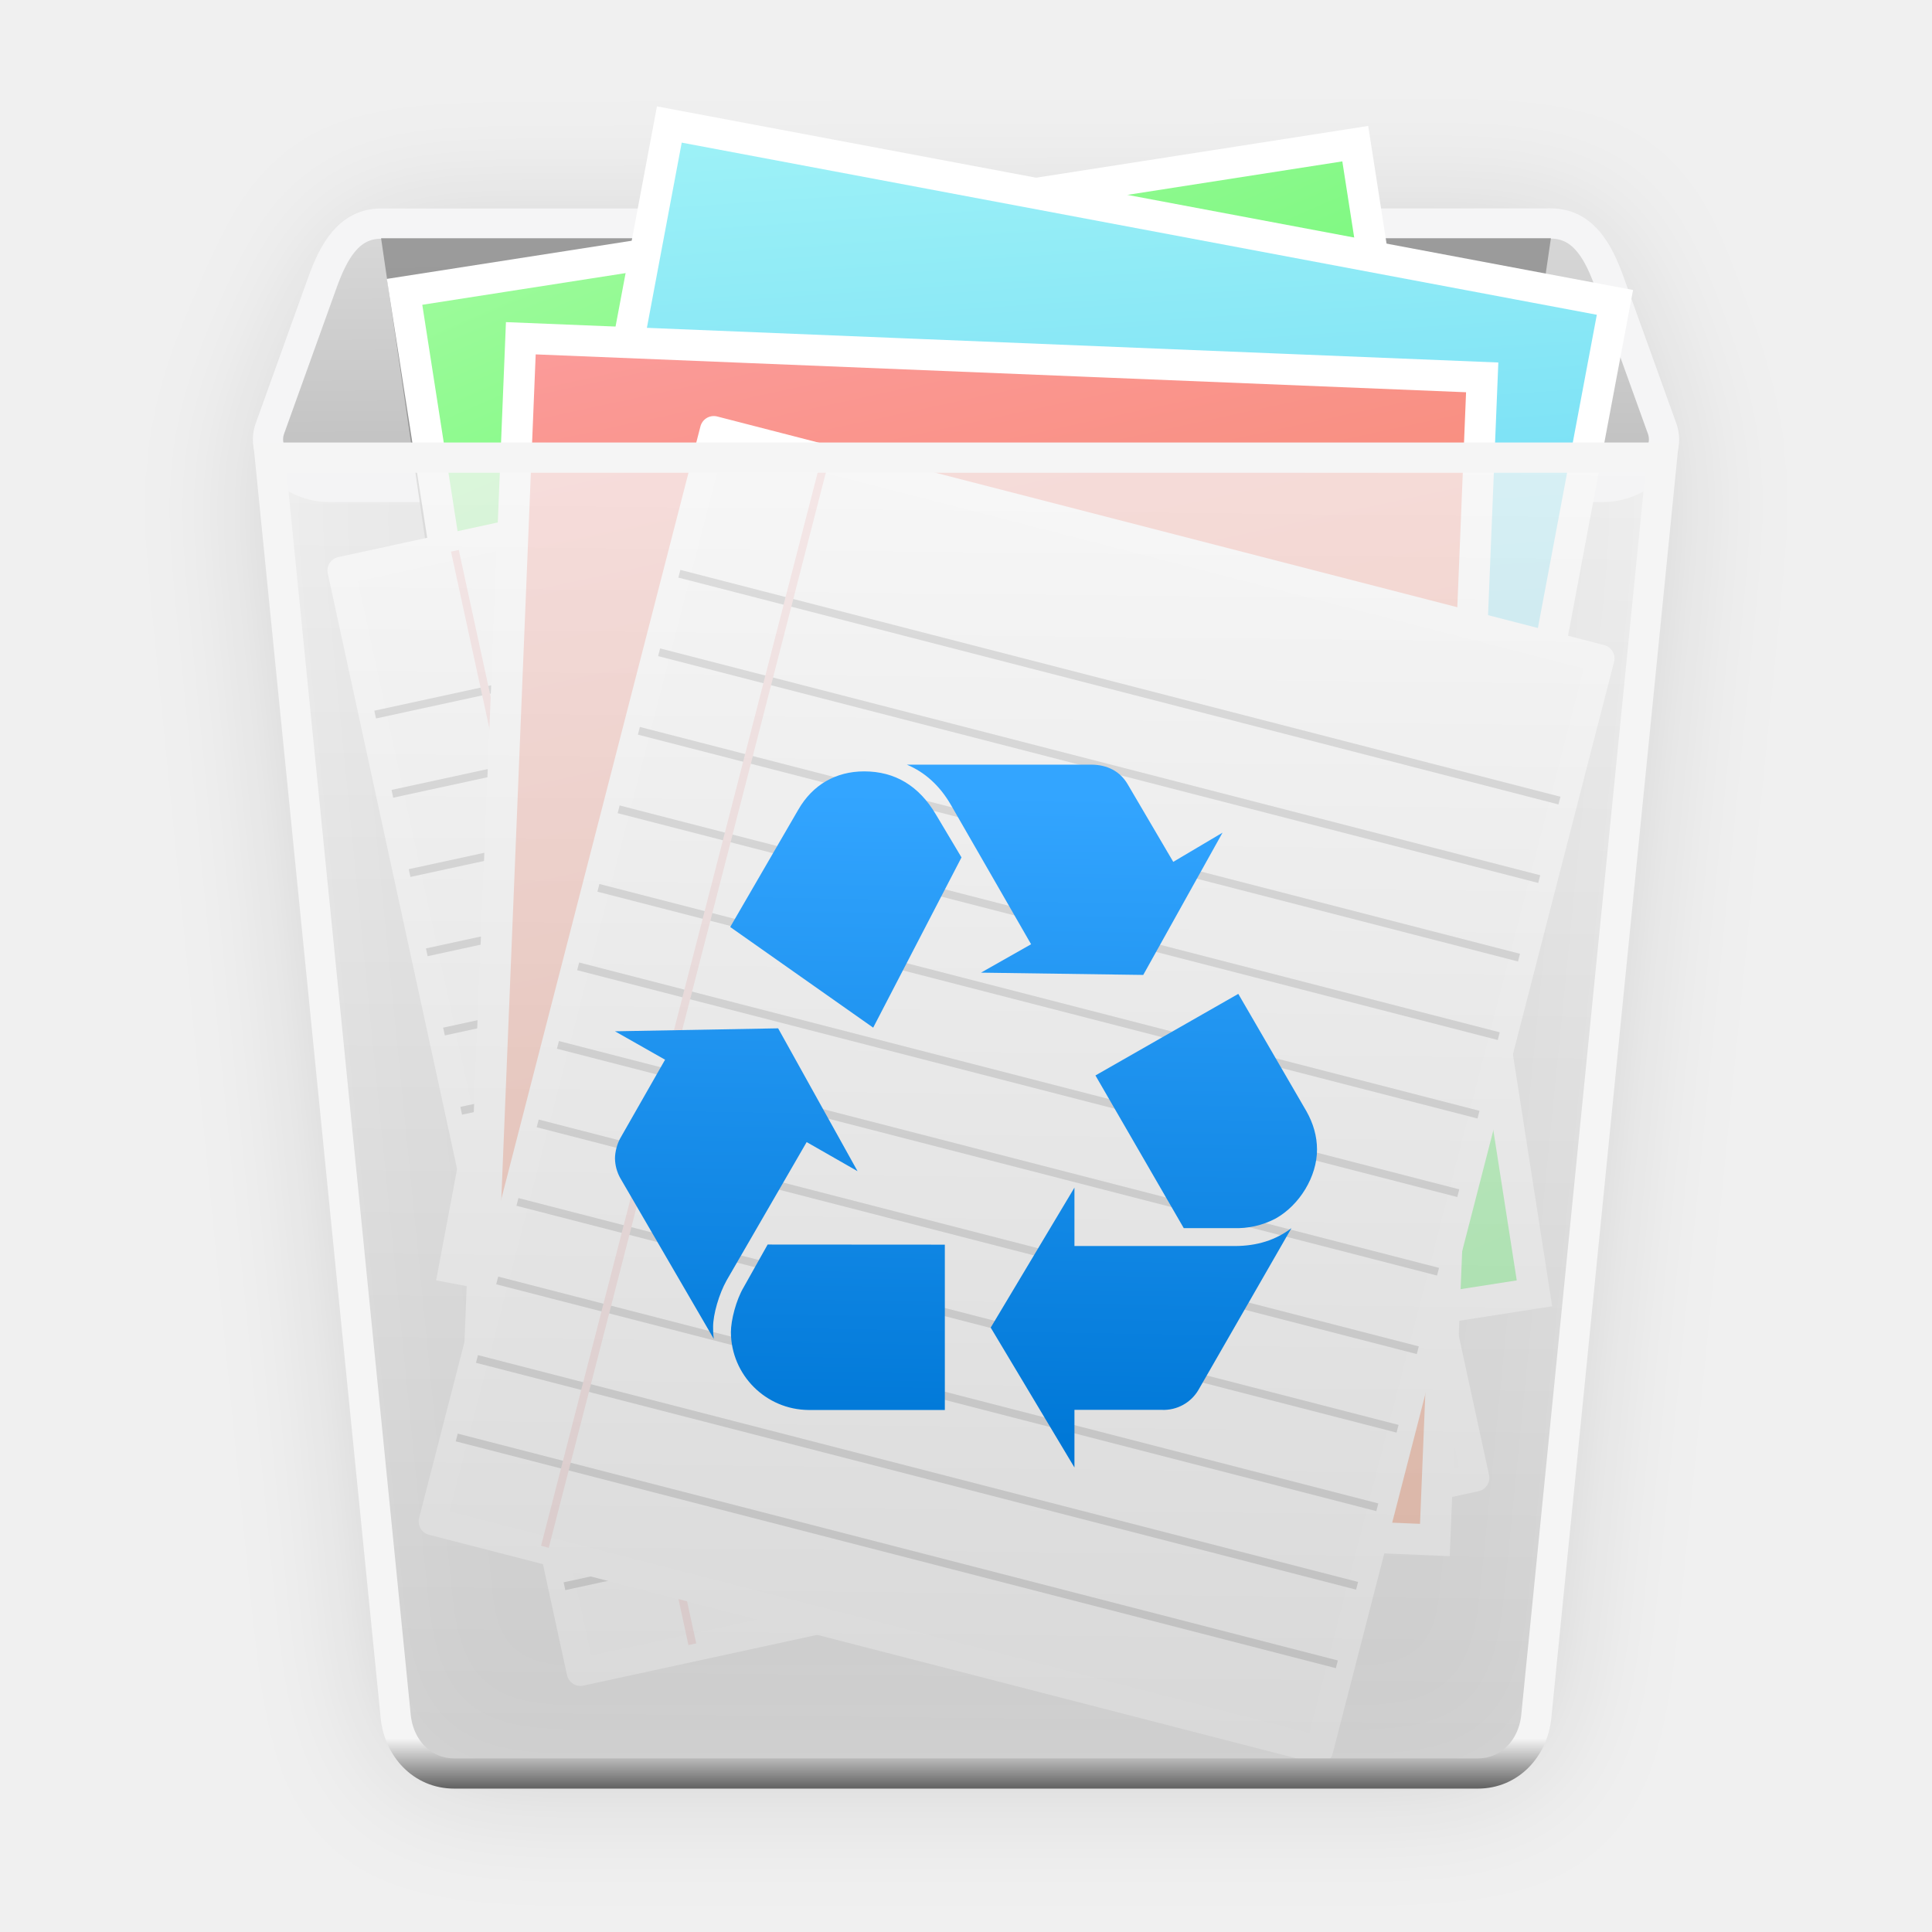
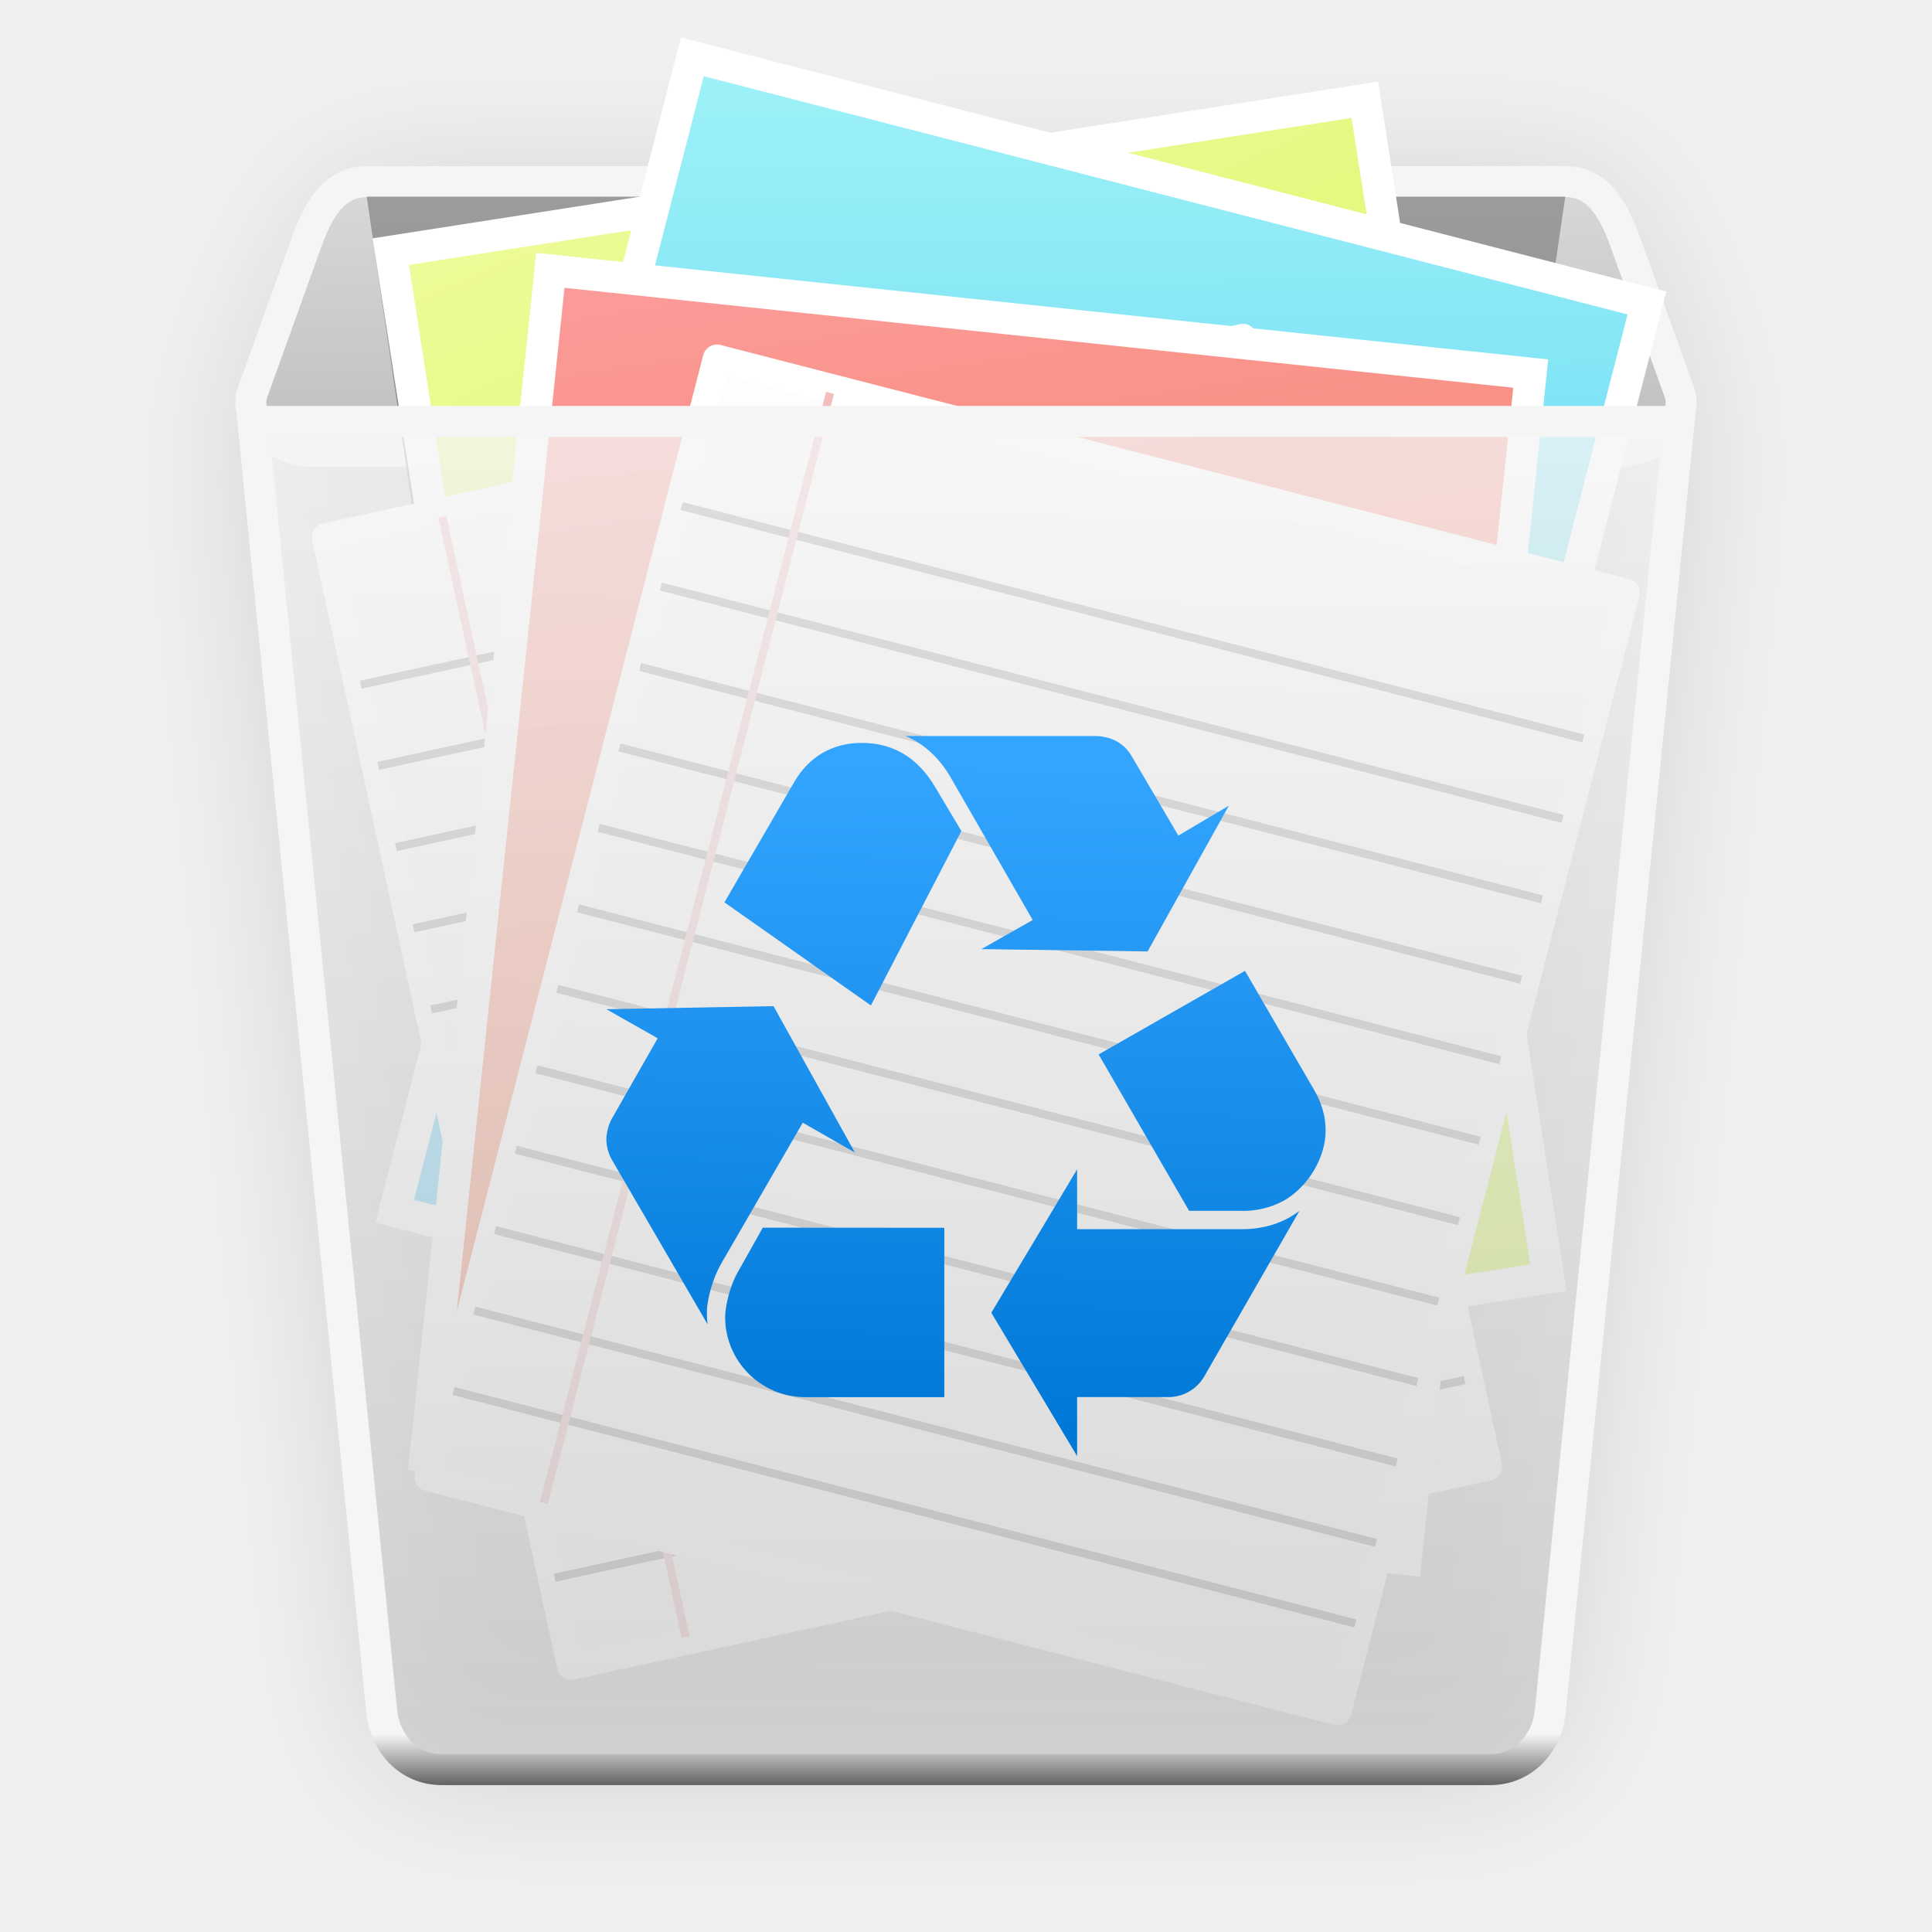
<svg xmlns="http://www.w3.org/2000/svg" xmlns:xlink="http://www.w3.org/1999/xlink" id="svg32" width="64" height="64" version="1.1" viewBox="0 0 16.933 16.933">
  <defs id="defs36">
    <linearGradient id="linearGradient4929">
      <stop style="stop-color:#f26227;stop-opacity:1;" offset="0.002" id="stop4925" />
      <stop style="stop-color:#fb9d9d;stop-opacity:1;" offset="1" id="stop4927" />
    </linearGradient>
    <linearGradient id="linearGradient4923">
      <stop style="stop-color:#27b9f2;stop-opacity:1;" offset="0.002" id="stop4919" />
      <stop style="stop-color:#a1f3f7;stop-opacity:1;" offset="1" id="stop4921" />
    </linearGradient>
    <linearGradient id="linearGradient2592">
-       <stop style="stop-color:#27f237;stop-opacity:1;" offset="0.002" id="stop2588" />
-       <stop style="stop-color:#9ffb9d;stop-opacity:1;" offset="1" id="stop2590" />
+       <stop style="stop-color:#c4f227;stop-opacity:1;" offset="0.002" id="stop2588" />
+       <stop style="stop-color:#effb9d;stop-opacity:1;" offset="1" id="stop2590" />
    </linearGradient>
    <style id="current-color-scheme" type="text/css">.ColorScheme-Text { color:#727272; } .ColorScheme-Highlight { color:#5294e2; }</style>
    <linearGradient id="linearGradient3824" x1="8.224" x2="8.224" y1="14.988" y2="15.418" gradientUnits="userSpaceOnUse">
      <stop id="stop3818" stop-color="#f5f5f5" offset="0" />
      <stop id="stop3820" stop-color="#646464" offset="1" />
    </linearGradient>
    <filter style="color-interpolation-filters:sRGB" id="filter1447" x="-0.114" y="-0.103" width="1.228" height="1.205">
      <feGaussianBlur stdDeviation="0.579" id="feGaussianBlur1449" />
    </filter>
    <linearGradient xlink:href="#linearGradient1112" id="linearGradient1114" x1="8.582" y1="4.533" x2="8.566" y2="2.207" gradientUnits="userSpaceOnUse" gradientTransform="translate(4.2517296e-6,-0.5785834)" />
    <linearGradient id="linearGradient1112">
      <stop style="stop-color:#bfbfbf;stop-opacity:1;" offset="0" id="stop1108" />
      <stop style="stop-color:#d9d9d9;stop-opacity:1;" offset="1" id="stop1110" />
    </linearGradient>
    <linearGradient xlink:href="#linearGradient1081" id="linearGradient1083" x1="8.418" y1="13.851" x2="8.394" y2="2.505" gradientUnits="userSpaceOnUse" gradientTransform="translate(4.2517296e-6,-0.5785834)" />
    <linearGradient id="linearGradient1081">
      <stop style="stop-color:#737373;stop-opacity:0.8;" offset="0" id="stop1077" />
      <stop style="stop-color:#8c8c8c;stop-opacity:0.8;" offset="1" id="stop1079" />
    </linearGradient>
    <linearGradient xlink:href="#linearGradient1000" id="linearGradient1002" x1="8.345" y1="4.313" x2="8.224" y2="15.535" gradientUnits="userSpaceOnUse" gradientTransform="translate(4.2517296e-6,-0.5785834)" />
    <linearGradient id="linearGradient1000">
      <stop style="stop-color:#f5f5f5;stop-opacity:0.75;" offset="0" id="stop996" />
      <stop style="stop-color:#cccccc;stop-opacity:0.75;" offset="1" id="stop998" />
    </linearGradient>
    <linearGradient id="linearGradient3824-9" x1="8.224" x2="8.224" y1="14.988" y2="15.418" gradientTransform="translate(4.2517296e-6,-0.03158055)" gradientUnits="userSpaceOnUse">
      <stop id="stop3818-1" stop-color="#f5f5f5" offset="0" />
      <stop id="stop3820-2" stop-color="#646464" offset="1" />
    </linearGradient>
    <linearGradient xlink:href="#linearGradient1033" id="linearGradient1035" x1="8.561" y1="12.908" x2="8.653" y2="7.251" gradientUnits="userSpaceOnUse" gradientTransform="translate(4.2517296e-6,-0.5785834)" />
    <linearGradient id="linearGradient1033">
      <stop style="stop-color:#0078d7;stop-opacity:1;" offset="0" id="stop1029" />
      <stop style="stop-color:#33a5ff;stop-opacity:1;" offset="1" id="stop1031" />
    </linearGradient>
    <linearGradient xlink:href="#linearGradient2592" id="linearGradient2413" gradientUnits="userSpaceOnUse" x1="3.821" y1="10.927" x2="6.003" y2="2.544" gradientTransform="matrix(1.423572,0,0,1.423572,-17.1828,-2.480021)" />
-     <linearGradient xlink:href="#linearGradient4929" id="linearGradient4876" gradientUnits="userSpaceOnUse" gradientTransform="matrix(1.423572,0,0,1.423572,-18.69944,-2.779943)" x1="3.821" y1="10.927" x2="6.003" y2="2.544" />
-     <linearGradient xlink:href="#linearGradient4923" id="linearGradient4916" gradientUnits="userSpaceOnUse" gradientTransform="matrix(1.423572,0,0,1.423572,-19.94428,-5.563496)" x1="3.821" y1="10.927" x2="6.003" y2="2.544" />
+     <linearGradient xlink:href="#linearGradient4929" id="linearGradient4876" gradientUnits="userSpaceOnUse" gradientTransform="matrix(1.423572,0,0,1.423572,-19.16847,-3.365895)" x1="3.821" y1="10.927" x2="6.003" y2="2.544" />
+     <linearGradient xlink:href="#linearGradient4923" id="linearGradient4916" gradientUnits="userSpaceOnUse" gradientTransform="matrix(1.423572,0,0,1.423572,-20.11323,-6.213917)" x1="3.821" y1="10.927" x2="6.003" y2="2.544" />
  </defs>
-   <g id="g642" transform="translate(1.3628214e-7,0.2817726)">
-     <path id="rect2677-7-2" d="M 2.366,3.729 3.468,14.761 c 0.028,0.277 0.229,0.501 0.513,0.501 h 8.971 c 0.284,0 0.485,-0.224 0.513,-0.501 L 14.567,3.729 13.835,1.741 c -2.033,0 -8.593,0.035 -10.627,0.035 z" fill="#f5f5f5" stroke="url(#linearGradient3824)" stroke-linecap="round" stroke-width="0.265" style="opacity:0.15;fill:#000000;fill-opacity:1;stroke:none;filter:url(#filter1447)" />
-     <path id="rect2719-3" d="m 3.34,1.678 c -0.284,0 -0.416,0.246 -0.513,0.513 l -0.461,1.282 c -0.096,0.267 0.229,0.513 0.513,0.513 H 14.054 c 0.284,0 0.609,-0.245 0.513,-0.513 L 14.105,2.19 c -0.096,-0.267 -0.229,-0.513 -0.513,-0.513 z" fill="#ccc" stroke="#f5f5f6" stroke-linecap="round" stroke-width="0.265" style="fill:url(#linearGradient1114);fill-opacity:1" />
-     <path id="rect2747-6" d="m 3.34,1.806 1.615,11.032 c 0.04,0.275 0.229,0.502 0.513,0.502 H 11.465 c 0.284,0 0.472,-0.227 0.513,-0.502 L 13.593,1.806 Z" fill="#646464" fill-opacity=".298" style="fill:url(#linearGradient1083);fill-opacity:1" />
-     <g id="g6958">
-       <path id="rect2755-7" transform="matrix(-0.9880697,0.1540071,0.1540071,0.9880697,0,0)" x="-11.586" y="2.795" width="8.433" height="10.198" fill="#3cd0f2" style="fill:url(#linearGradient2413);fill-opacity:1;stroke:#ffffff;stroke-width:0.272;stroke-linecap:round" d="m -11.586,2.795 h 8.433 v 10.198 h -8.433 z" />
-       <path id="rect2755-7-5-8-6" transform="matrix(-0.9827635,-0.1848673,-0.1848673,0.9827635,0,0)" x="-14.348" y="-0.289" width="8.433" height="10.198" fill="#3cd0f2" style="fill:url(#linearGradient4916);fill-opacity:1;stroke:#ffffff;stroke-width:0.272;stroke-linecap:round;stroke-dasharray:none;stroke-opacity:1" d="m -14.348,-0.289 h 8.433 V 9.909 H -14.348 Z" />
-       <g id="g6933" transform="rotate(-2.921321,8.02584,27.00694)">
-         <g id="g6800" transform="matrix(0.06893843,-0.01132762,0.01132762,0.06893843,-12.7131,5.641885)" style="stroke-width:1;stroke-dasharray:none">
-           <g id="g6914" transform="translate(-7.962442,9.154527)" style="stroke-width:1;stroke-dasharray:none">
-             <rect fill="#fdfdfd" height="141.421" rx="0" ry="0.034" stroke="#aeaeae" stroke-linecap="round" stroke-linejoin="round" stroke-width="1.2" width="114.905" x="248.578" y="13.689" id="rect6281" style="stroke:#ffffff;stroke-width:3.458;stroke-dasharray:none;stroke-opacity:1" />
-             <g fill="none" stroke="#999999" transform="translate(219.2031)" id="g6307" style="stroke-width:1;stroke-dasharray:none">
-               <path d="M 29.698,32.251 H 143.719" id="path6283" style="stroke-width:1;stroke-dasharray:none" />
-               <path d="M 29.698,42.423 H 143.719" id="path6285" style="stroke-width:1;stroke-dasharray:none" />
-               <path d="M 29.698,52.596 H 143.719" id="path6287" style="stroke-width:1;stroke-dasharray:none" />
-               <path d="M 29.698,62.769 H 143.719" id="path6289" style="stroke-width:1;stroke-dasharray:none" />
-               <path d="M 29.698,72.941 H 143.719" id="path6291" style="stroke-width:1;stroke-dasharray:none" />
-               <path d="M 29.698,83.114 H 143.719" id="path6293" style="stroke-width:1;stroke-dasharray:none" />
-               <path d="M 29.698,93.287 H 143.719" id="path6295" style="stroke-width:1;stroke-dasharray:none" />
-               <path d="M 29.698,103.459 H 143.719" id="path6297" style="stroke-width:1;stroke-dasharray:none" />
-               <path d="M 29.698,113.632 H 143.719" id="path6299" style="stroke-width:1;stroke-dasharray:none" />
-               <path d="M 29.698,123.805 H 143.719" id="path6301" style="stroke-width:1;stroke-dasharray:none" />
-               <path d="M 29.698,133.977 H 143.719" id="path6303" style="stroke-width:1;stroke-dasharray:none" />
-               <path d="M 29.698,144.15 H 143.719" id="path6305" style="stroke-width:1;stroke-dasharray:none" />
+   <g id="g567" transform="matrix(1.024541,0,0,1.024541,-0.2077798,-0.4155595)">
+     <g id="g642" transform="translate(1.3628214e-7,0.2817726)">
+       <path id="rect2677-7-2" d="M 2.366,3.729 3.468,14.761 c 0.028,0.277 0.229,0.501 0.513,0.501 h 8.971 c 0.284,0 0.485,-0.224 0.513,-0.501 L 14.567,3.729 13.835,1.741 c -2.033,0 -8.593,0.035 -10.627,0.035 z" fill="#f5f5f5" stroke="url(#linearGradient3824)" stroke-linecap="round" stroke-width="0.265" style="opacity:0.15;fill:#000000;fill-opacity:1;stroke:none;filter:url(#filter1447)" />
+       <path id="rect2719-3" d="m 3.34,1.678 c -0.284,0 -0.416,0.246 -0.513,0.513 l -0.461,1.282 c -0.096,0.267 0.229,0.513 0.513,0.513 H 14.054 c 0.284,0 0.609,-0.245 0.513,-0.513 L 14.105,2.19 c -0.096,-0.267 -0.229,-0.513 -0.513,-0.513 z" fill="#ccc" stroke="#f5f5f6" stroke-linecap="round" stroke-width="0.265" style="fill:url(#linearGradient1114);fill-opacity:1" />
+       <path id="rect2747-6" d="m 3.34,1.806 1.615,11.032 c 0.04,0.275 0.229,0.502 0.513,0.502 H 11.465 c 0.284,0 0.472,-0.227 0.513,-0.502 L 13.593,1.806 Z" fill="#646464" fill-opacity=".298" style="fill:url(#linearGradient1083);fill-opacity:1" />
+       <g id="g6958">
+         <path id="rect2755-7" transform="matrix(-0.9880697,0.1540071,0.1540071,0.9880697,0,0)" x="-11.586" y="2.795" width="8.433" height="10.198" fill="#3cd0f2" style="fill:url(#linearGradient2413);fill-opacity:1;stroke:#ffffff;stroke-width:0.272;stroke-linecap:round" d="m -11.586,2.795 h 8.433 v 10.198 h -8.433 z" />
+         <path id="rect2755-7-5-8-6" transform="matrix(-0.9683161,-0.2497277,-0.2497277,0.9683161,0,0)" x="-14.517" y="-0.939" width="8.433" height="10.198" fill="#3cd0f2" style="fill:url(#linearGradient4916);fill-opacity:1;stroke:#ffffff;stroke-width:0.272;stroke-linecap:round;stroke-dasharray:none;stroke-opacity:1" d="m -14.517,-0.939 h 8.433 V 9.259 h -8.433 z" />
+         <g id="g6933" transform="rotate(-2.921321,8.02584,27.00694)">
+           <g id="g6800" transform="matrix(0.06893843,-0.01132762,0.01132762,0.06893843,-12.7131,5.641885)" style="stroke-width:1;stroke-dasharray:none">
+             <g id="g6914" transform="translate(-7.962442,9.154527)" style="stroke-width:1;stroke-dasharray:none">
+               <rect fill="#fdfdfd" height="141.421" rx="0" ry="0.034" stroke="#aeaeae" stroke-linecap="round" stroke-linejoin="round" stroke-width="1.2" width="114.905" x="248.578" y="13.689" id="rect6281" style="stroke:#ffffff;stroke-width:3.458;stroke-dasharray:none;stroke-opacity:1" />
+               <g fill="none" stroke="#999999" transform="translate(219.2031)" id="g6307" style="stroke-width:1;stroke-dasharray:none">
+                 <path d="M 29.698,32.251 H 143.719" id="path6283" style="stroke-width:1;stroke-dasharray:none" />
+                 <path d="M 29.698,42.423 H 143.719" id="path6285" style="stroke-width:1;stroke-dasharray:none" />
+                 <path d="M 29.698,52.596 H 143.719" id="path6287" style="stroke-width:1;stroke-dasharray:none" />
+                 <path d="M 29.698,62.769 H 143.719" id="path6289" style="stroke-width:1;stroke-dasharray:none" />
+                 <path d="M 29.698,72.941 H 143.719" id="path6291" style="stroke-width:1;stroke-dasharray:none" />
+                 <path d="M 29.698,83.114 H 143.719" id="path6293" style="stroke-width:1;stroke-dasharray:none" />
+                 <path d="M 29.698,93.287 H 143.719" id="path6295" style="stroke-width:1;stroke-dasharray:none" />
+                 <path d="M 29.698,103.459 H 143.719" id="path6297" style="stroke-width:1;stroke-dasharray:none" />
+                 <path d="M 29.698,113.632 H 143.719" id="path6299" style="stroke-width:1;stroke-dasharray:none" />
+                 <path d="M 29.698,123.805 H 143.719" id="path6301" style="stroke-width:1;stroke-dasharray:none" />
+                 <path d="M 29.698,133.977 H 143.719" id="path6303" style="stroke-width:1;stroke-dasharray:none" />
+                 <path d="M 29.698,144.15 H 143.719" id="path6305" style="stroke-width:1;stroke-dasharray:none" />
+               </g>
+               <path d="M 263.035,14.292 V 154.667" fill="none" stroke="#f3bdbd" id="path6309" style="stroke-width:1;stroke-dasharray:none" />
            </g>
-             <path d="M 263.035,14.292 V 154.667" fill="none" stroke="#f3bdbd" id="path6309" style="stroke-width:1;stroke-dasharray:none" />
+           </g>
+         </g>
+         <path id="rect2755-7-5-8" transform="matrix(-0.9945038,-0.1047005,-0.1047005,0.9945038,0,0)" x="-13.572" y="1.909" width="8.433" height="10.198" fill="#3cd0f2" style="fill:url(#linearGradient4876);fill-opacity:1;stroke:#ffffff;stroke-width:0.272;stroke-linecap:round" d="m -13.572,1.909 h 8.433 V 12.107 h -8.433 z" />
+         <g id="g6933-1" transform="rotate(23.78377,8.001722,8.983864)">
+           <g id="g6800-2" transform="matrix(0.06893843,-0.01132762,0.01132762,0.06893843,-12.70508,5.506305)" style="stroke-width:1;stroke-dasharray:none">
+             <g id="g6914-9" transform="translate(-7.962442,9.154527)" style="stroke-width:1;stroke-dasharray:none">
+               <rect fill="#fdfdfd" height="141.421" rx="0" ry="0.034" stroke="#aeaeae" stroke-linecap="round" stroke-linejoin="round" stroke-width="1.2" width="114.905" x="248.578" y="13.689" id="rect6281-3" style="stroke:#ffffff;stroke-width:3.458;stroke-dasharray:none;stroke-opacity:1" />
+               <g fill="none" stroke="#999999" transform="translate(219.2031)" id="g6307-1" style="stroke-width:1;stroke-dasharray:none">
+                 <path d="M 29.698,32.251 H 143.719" id="path6283-9" style="stroke-width:1;stroke-dasharray:none" />
+                 <path d="M 29.698,42.423 H 143.719" id="path6285-4" style="stroke-width:1;stroke-dasharray:none" />
+                 <path d="M 29.698,52.596 H 143.719" id="path6287-7" style="stroke-width:1;stroke-dasharray:none" />
+                 <path d="M 29.698,62.769 H 143.719" id="path6289-8" style="stroke-width:1;stroke-dasharray:none" />
+                 <path d="M 29.698,72.941 H 143.719" id="path6291-4" style="stroke-width:1;stroke-dasharray:none" />
+                 <path d="M 29.698,83.114 H 143.719" id="path6293-5" style="stroke-width:1;stroke-dasharray:none" />
+                 <path d="M 29.698,93.287 H 143.719" id="path6295-0" style="stroke-width:1;stroke-dasharray:none" />
+                 <path d="M 29.698,103.459 H 143.719" id="path6297-3" style="stroke-width:1;stroke-dasharray:none" />
+                 <path d="M 29.698,113.632 H 143.719" id="path6299-6" style="stroke-width:1;stroke-dasharray:none" />
+                 <path d="M 29.698,123.805 H 143.719" id="path6301-1" style="stroke-width:1;stroke-dasharray:none" />
+                 <path d="M 29.698,133.977 H 143.719" id="path6303-0" style="stroke-width:1;stroke-dasharray:none" />
+                 <path d="M 29.698,144.15 H 143.719" id="path6305-6" style="stroke-width:1;stroke-dasharray:none" />
+               </g>
+               <path d="M 263.035,14.292 V 154.667" fill="none" stroke="#f3bdbd" id="path6309-3" style="stroke-width:1;stroke-dasharray:none" />
+             </g>
          </g>
        </g>
      </g>
-       <path id="rect2755-7-5-8" transform="matrix(-0.999173,-0.0406611,-0.0406611,0.999173,0,0)" x="-13.103" y="2.495" width="8.433" height="10.198" fill="#3cd0f2" style="fill:url(#linearGradient4876);fill-opacity:1;stroke:#ffffff;stroke-width:0.272;stroke-linecap:round" d="m -13.103,2.495 h 8.433 V 12.693 h -8.433 z" />
-       <g id="g6933-1" transform="rotate(23.78377,7.264447,8.941283)">
-         <g id="g6800-2" transform="matrix(0.06893843,-0.01132762,0.01132762,0.06893843,-12.70508,5.506305)" style="stroke-width:1;stroke-dasharray:none">
-           <g id="g6914-9" transform="translate(-7.962442,9.154527)" style="stroke-width:1;stroke-dasharray:none">
-             <rect fill="#fdfdfd" height="141.421" rx="0" ry="0.034" stroke="#aeaeae" stroke-linecap="round" stroke-linejoin="round" stroke-width="1.2" width="114.905" x="248.578" y="13.689" id="rect6281-3" style="stroke:#ffffff;stroke-width:3.458;stroke-dasharray:none;stroke-opacity:1" />
-             <g fill="none" stroke="#999999" transform="translate(219.2031)" id="g6307-1" style="stroke-width:1;stroke-dasharray:none">
-               <path d="M 29.698,32.251 H 143.719" id="path6283-9" style="stroke-width:1;stroke-dasharray:none" />
-               <path d="M 29.698,42.423 H 143.719" id="path6285-4" style="stroke-width:1;stroke-dasharray:none" />
-               <path d="M 29.698,52.596 H 143.719" id="path6287-7" style="stroke-width:1;stroke-dasharray:none" />
-               <path d="M 29.698,62.769 H 143.719" id="path6289-8" style="stroke-width:1;stroke-dasharray:none" />
-               <path d="M 29.698,72.941 H 143.719" id="path6291-4" style="stroke-width:1;stroke-dasharray:none" />
-               <path d="M 29.698,83.114 H 143.719" id="path6293-5" style="stroke-width:1;stroke-dasharray:none" />
-               <path d="M 29.698,93.287 H 143.719" id="path6295-0" style="stroke-width:1;stroke-dasharray:none" />
-               <path d="M 29.698,103.459 H 143.719" id="path6297-3" style="stroke-width:1;stroke-dasharray:none" />
-               <path d="M 29.698,113.632 H 143.719" id="path6299-6" style="stroke-width:1;stroke-dasharray:none" />
-               <path d="M 29.698,123.805 H 143.719" id="path6301-1" style="stroke-width:1;stroke-dasharray:none" />
-               <path d="M 29.698,133.977 H 143.719" id="path6303-0" style="stroke-width:1;stroke-dasharray:none" />
-               <path d="M 29.698,144.15 H 143.719" id="path6305-6" style="stroke-width:1;stroke-dasharray:none" />
-             </g>
-             <path d="M 263.035,14.292 V 154.667" fill="none" stroke="#f3bdbd" id="path6309-3" style="stroke-width:1;stroke-dasharray:none" />
-           </g>
-         </g>
-       </g>
+       <path id="rect2677-7" d="m 2.366,3.729 1.102,11.032 c 0.028,0.277 0.229,0.501 0.513,0.501 h 8.971 c 0.284,0 0.485,-0.224 0.513,-0.501 L 14.567,3.729 Z" fill="#f5f5f5" stroke="url(#linearGradient3824)" stroke-linecap="round" stroke-width="0.265" style="display:inline;fill:url(#linearGradient1002);stroke:url(#linearGradient3824-9)" />
+       <path id="rect1679-7" d="m 7.948,6.42 c 0.158,0.066 0.289,0.184 0.387,0.354 L 9.037,7.994 8.598,8.243 10.02,8.263 10.715,7.016 10.283,7.272 9.883,6.591 C 9.817,6.479 9.706,6.42 9.562,6.42 Z m -0.374,0.059 c -0.249,0 -0.452,0.118 -0.577,0.335 l -0.597,1.029 1.253,0.882 0.774,-1.492 -0.223,-0.374 C 8.054,6.604 7.843,6.479 7.574,6.479 Z M 10.853,8.429 9.601,9.144 10.375,10.482 h 0.433 a 0.732,0.732 0 0 0 0.374,-0.085 c 0.209,-0.118 0.361,-0.367 0.361,-0.603 0,-0.118 -0.033,-0.23 -0.092,-0.335 z m -4.033,0.302 -1.43,0.026 0.439,0.249 -0.393,0.689 c -0.026,0.046 -0.046,0.118 -0.046,0.177 a 0.366,0.366 0 0 0 0.046,0.171 l 0.82,1.41 c -0.006,-0.046 -0.006,-0.079 -0.006,-0.105 0,-0.111 0.052,-0.289 0.118,-0.407 l 0.702,-1.213 0.446,0.255 z m 2.597,1.396 -0.734,1.227 0.734,1.226 v -0.505 h 0.767 a 0.354,0.354 0 0 0 0.321,-0.177 L 11.319,10.482 c -0.138,0.105 -0.302,0.157 -0.498,0.157 H 9.417 Z m -2.689,0.499 -0.21,0.374 c -0.066,0.111 -0.112,0.289 -0.112,0.394 a 0.686,0.686 0 0 0 0.682,0.682 h 1.193 v -1.449 z" fill="#0078d7" style="fill:url(#linearGradient1035);fill-opacity:1;paint-order:stroke fill markers" />
    </g>
-     <path id="rect2677-7" d="m 2.366,3.729 1.102,11.032 c 0.028,0.277 0.229,0.501 0.513,0.501 h 8.971 c 0.284,0 0.485,-0.224 0.513,-0.501 L 14.567,3.729 Z" fill="#f5f5f5" stroke="url(#linearGradient3824)" stroke-linecap="round" stroke-width="0.265" style="display:inline;fill:url(#linearGradient1002);stroke:url(#linearGradient3824-9)" />
-     <path id="rect1679-7" d="m 7.948,6.42 c 0.158,0.066 0.289,0.184 0.387,0.354 L 9.037,7.994 8.598,8.243 10.02,8.263 10.715,7.016 10.283,7.272 9.883,6.591 C 9.817,6.479 9.706,6.42 9.562,6.42 Z m -0.374,0.059 c -0.249,0 -0.452,0.118 -0.577,0.335 l -0.597,1.029 1.253,0.882 0.774,-1.492 -0.223,-0.374 C 8.054,6.604 7.843,6.479 7.574,6.479 Z M 10.853,8.429 9.601,9.144 10.375,10.482 h 0.433 a 0.732,0.732 0 0 0 0.374,-0.085 c 0.209,-0.118 0.361,-0.367 0.361,-0.603 0,-0.118 -0.033,-0.23 -0.092,-0.335 z m -4.033,0.302 -1.43,0.026 0.439,0.249 -0.393,0.689 c -0.026,0.046 -0.046,0.118 -0.046,0.177 a 0.366,0.366 0 0 0 0.046,0.171 l 0.82,1.41 c -0.006,-0.046 -0.006,-0.079 -0.006,-0.105 0,-0.111 0.052,-0.289 0.118,-0.407 l 0.702,-1.213 0.446,0.255 z m 2.597,1.396 -0.734,1.227 0.734,1.226 v -0.505 h 0.767 a 0.354,0.354 0 0 0 0.321,-0.177 L 11.319,10.482 c -0.138,0.105 -0.302,0.157 -0.498,0.157 H 9.417 Z m -2.689,0.499 -0.21,0.374 c -0.066,0.111 -0.112,0.289 -0.112,0.394 a 0.686,0.686 0 0 0 0.682,0.682 h 1.193 v -1.449 z" fill="#0078d7" style="fill:url(#linearGradient1035);fill-opacity:1;paint-order:stroke fill markers" />
  </g>
</svg>
